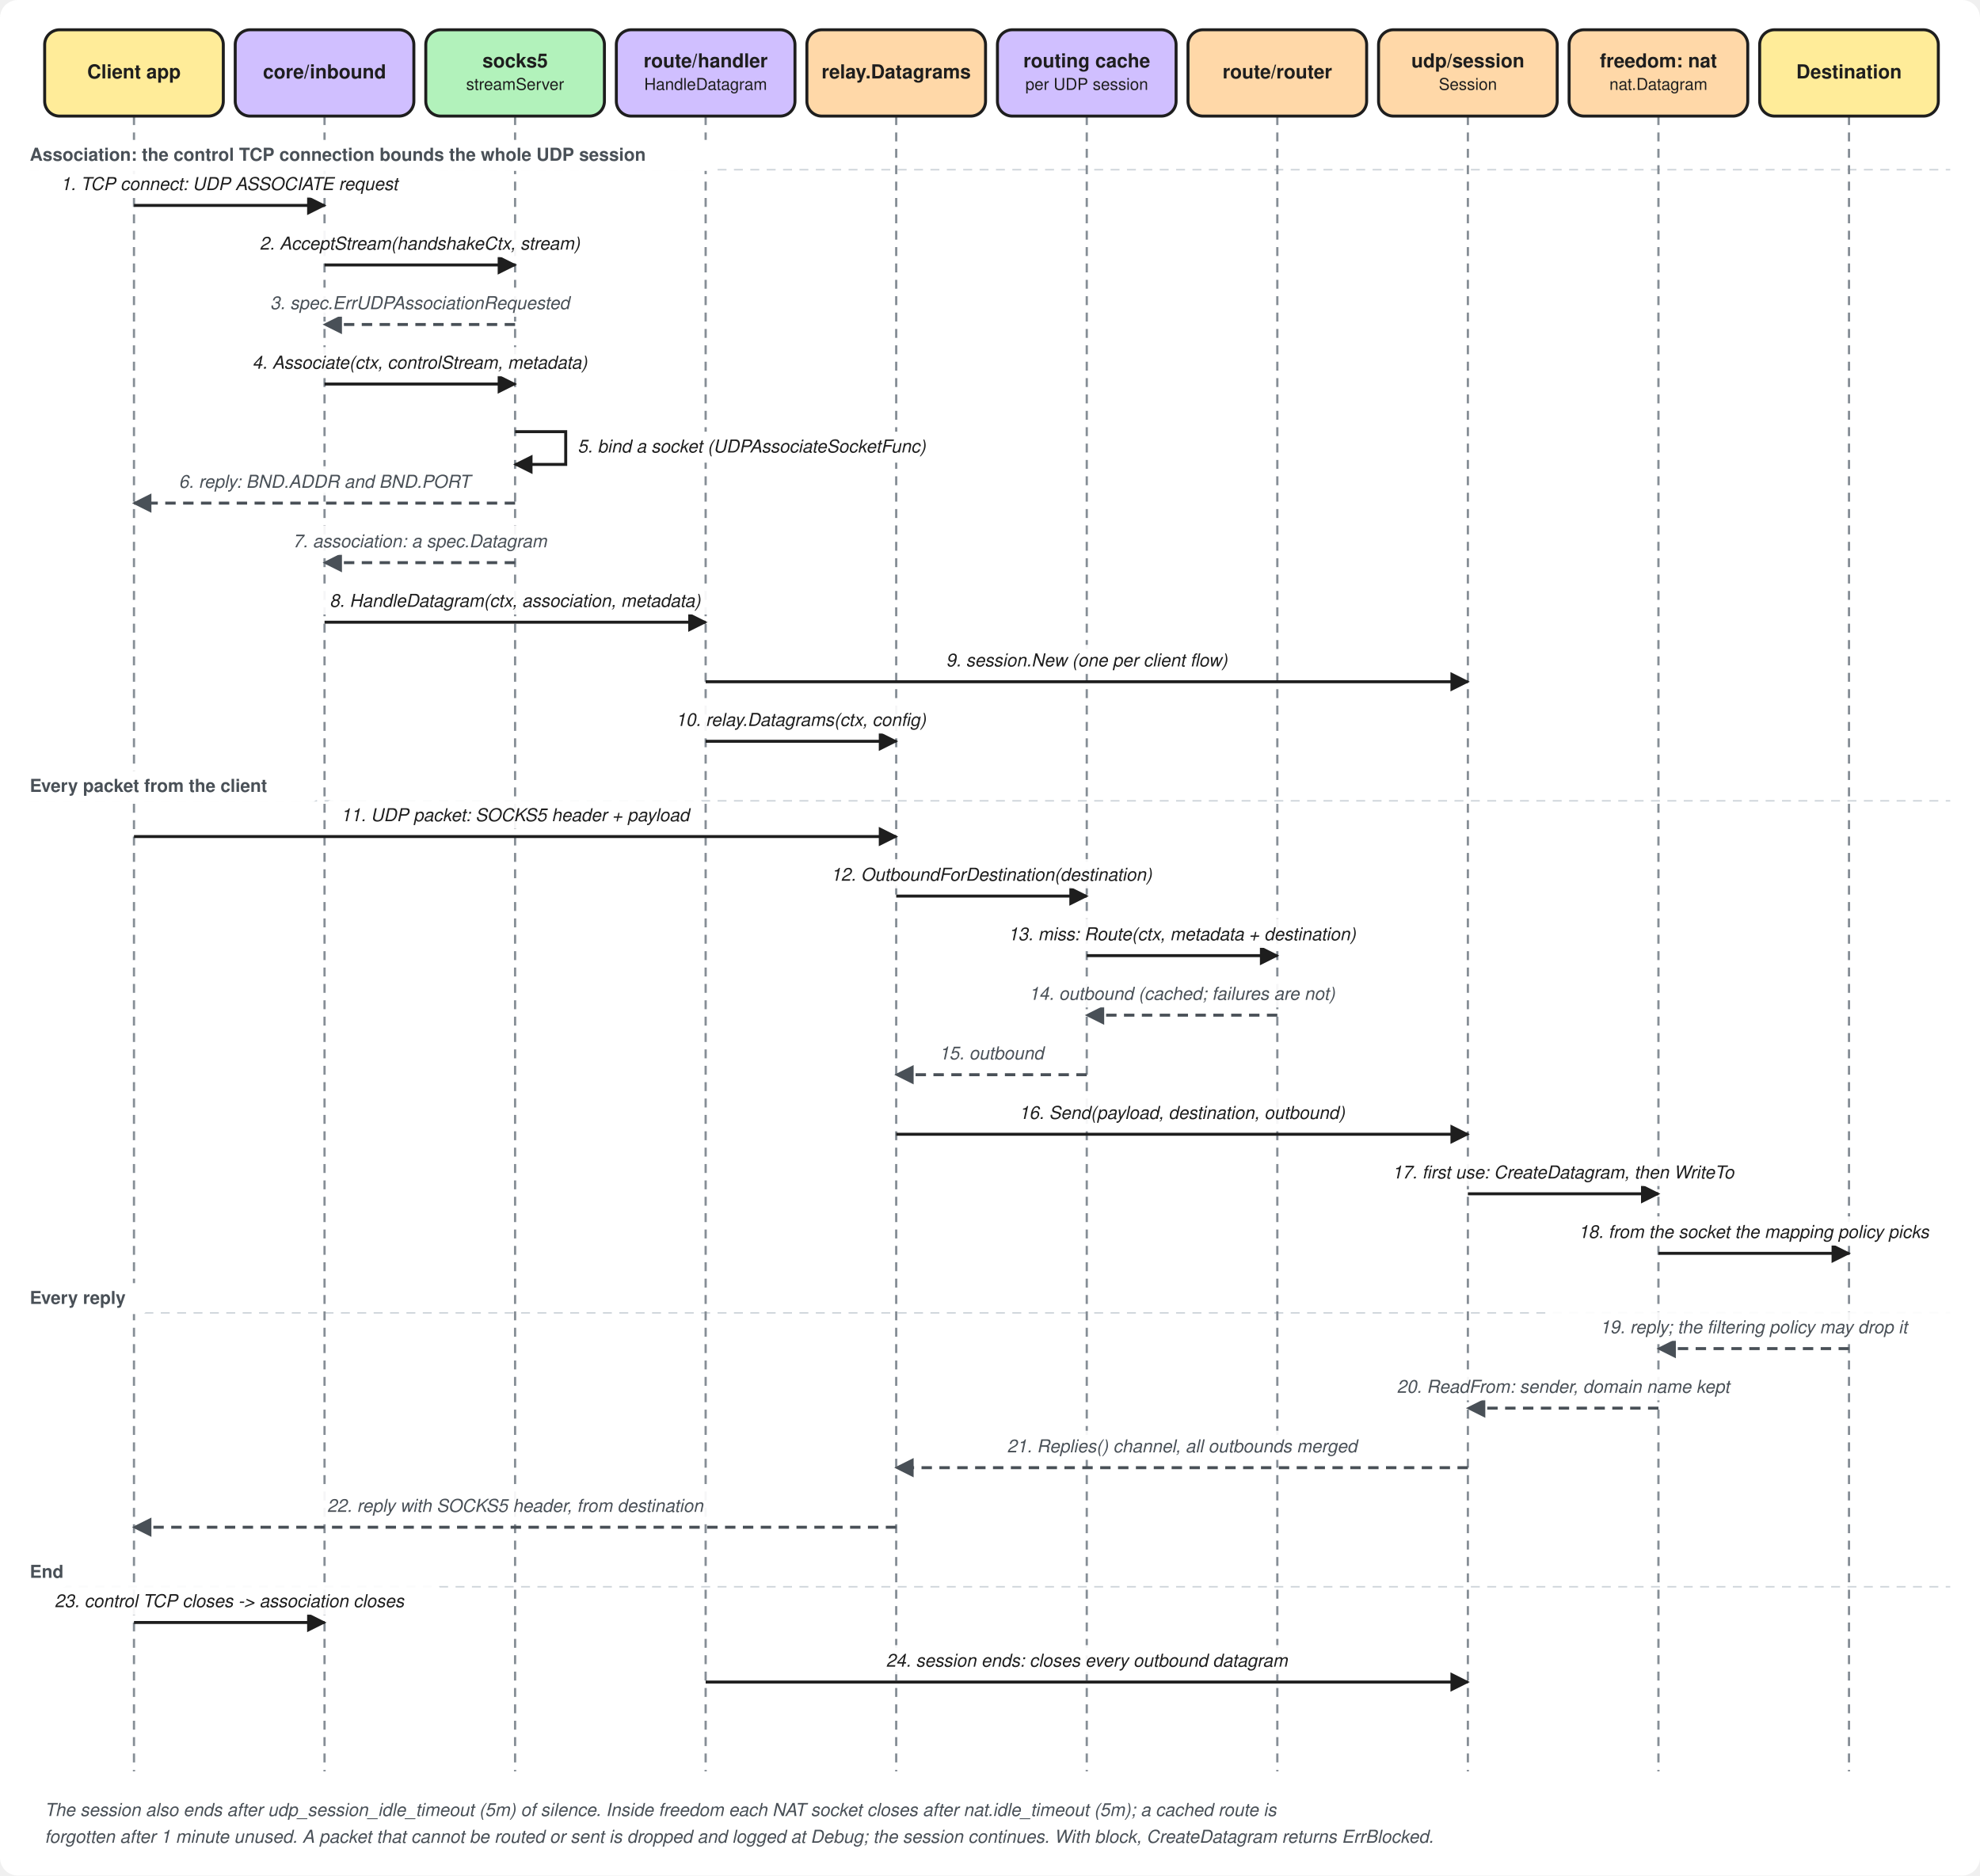
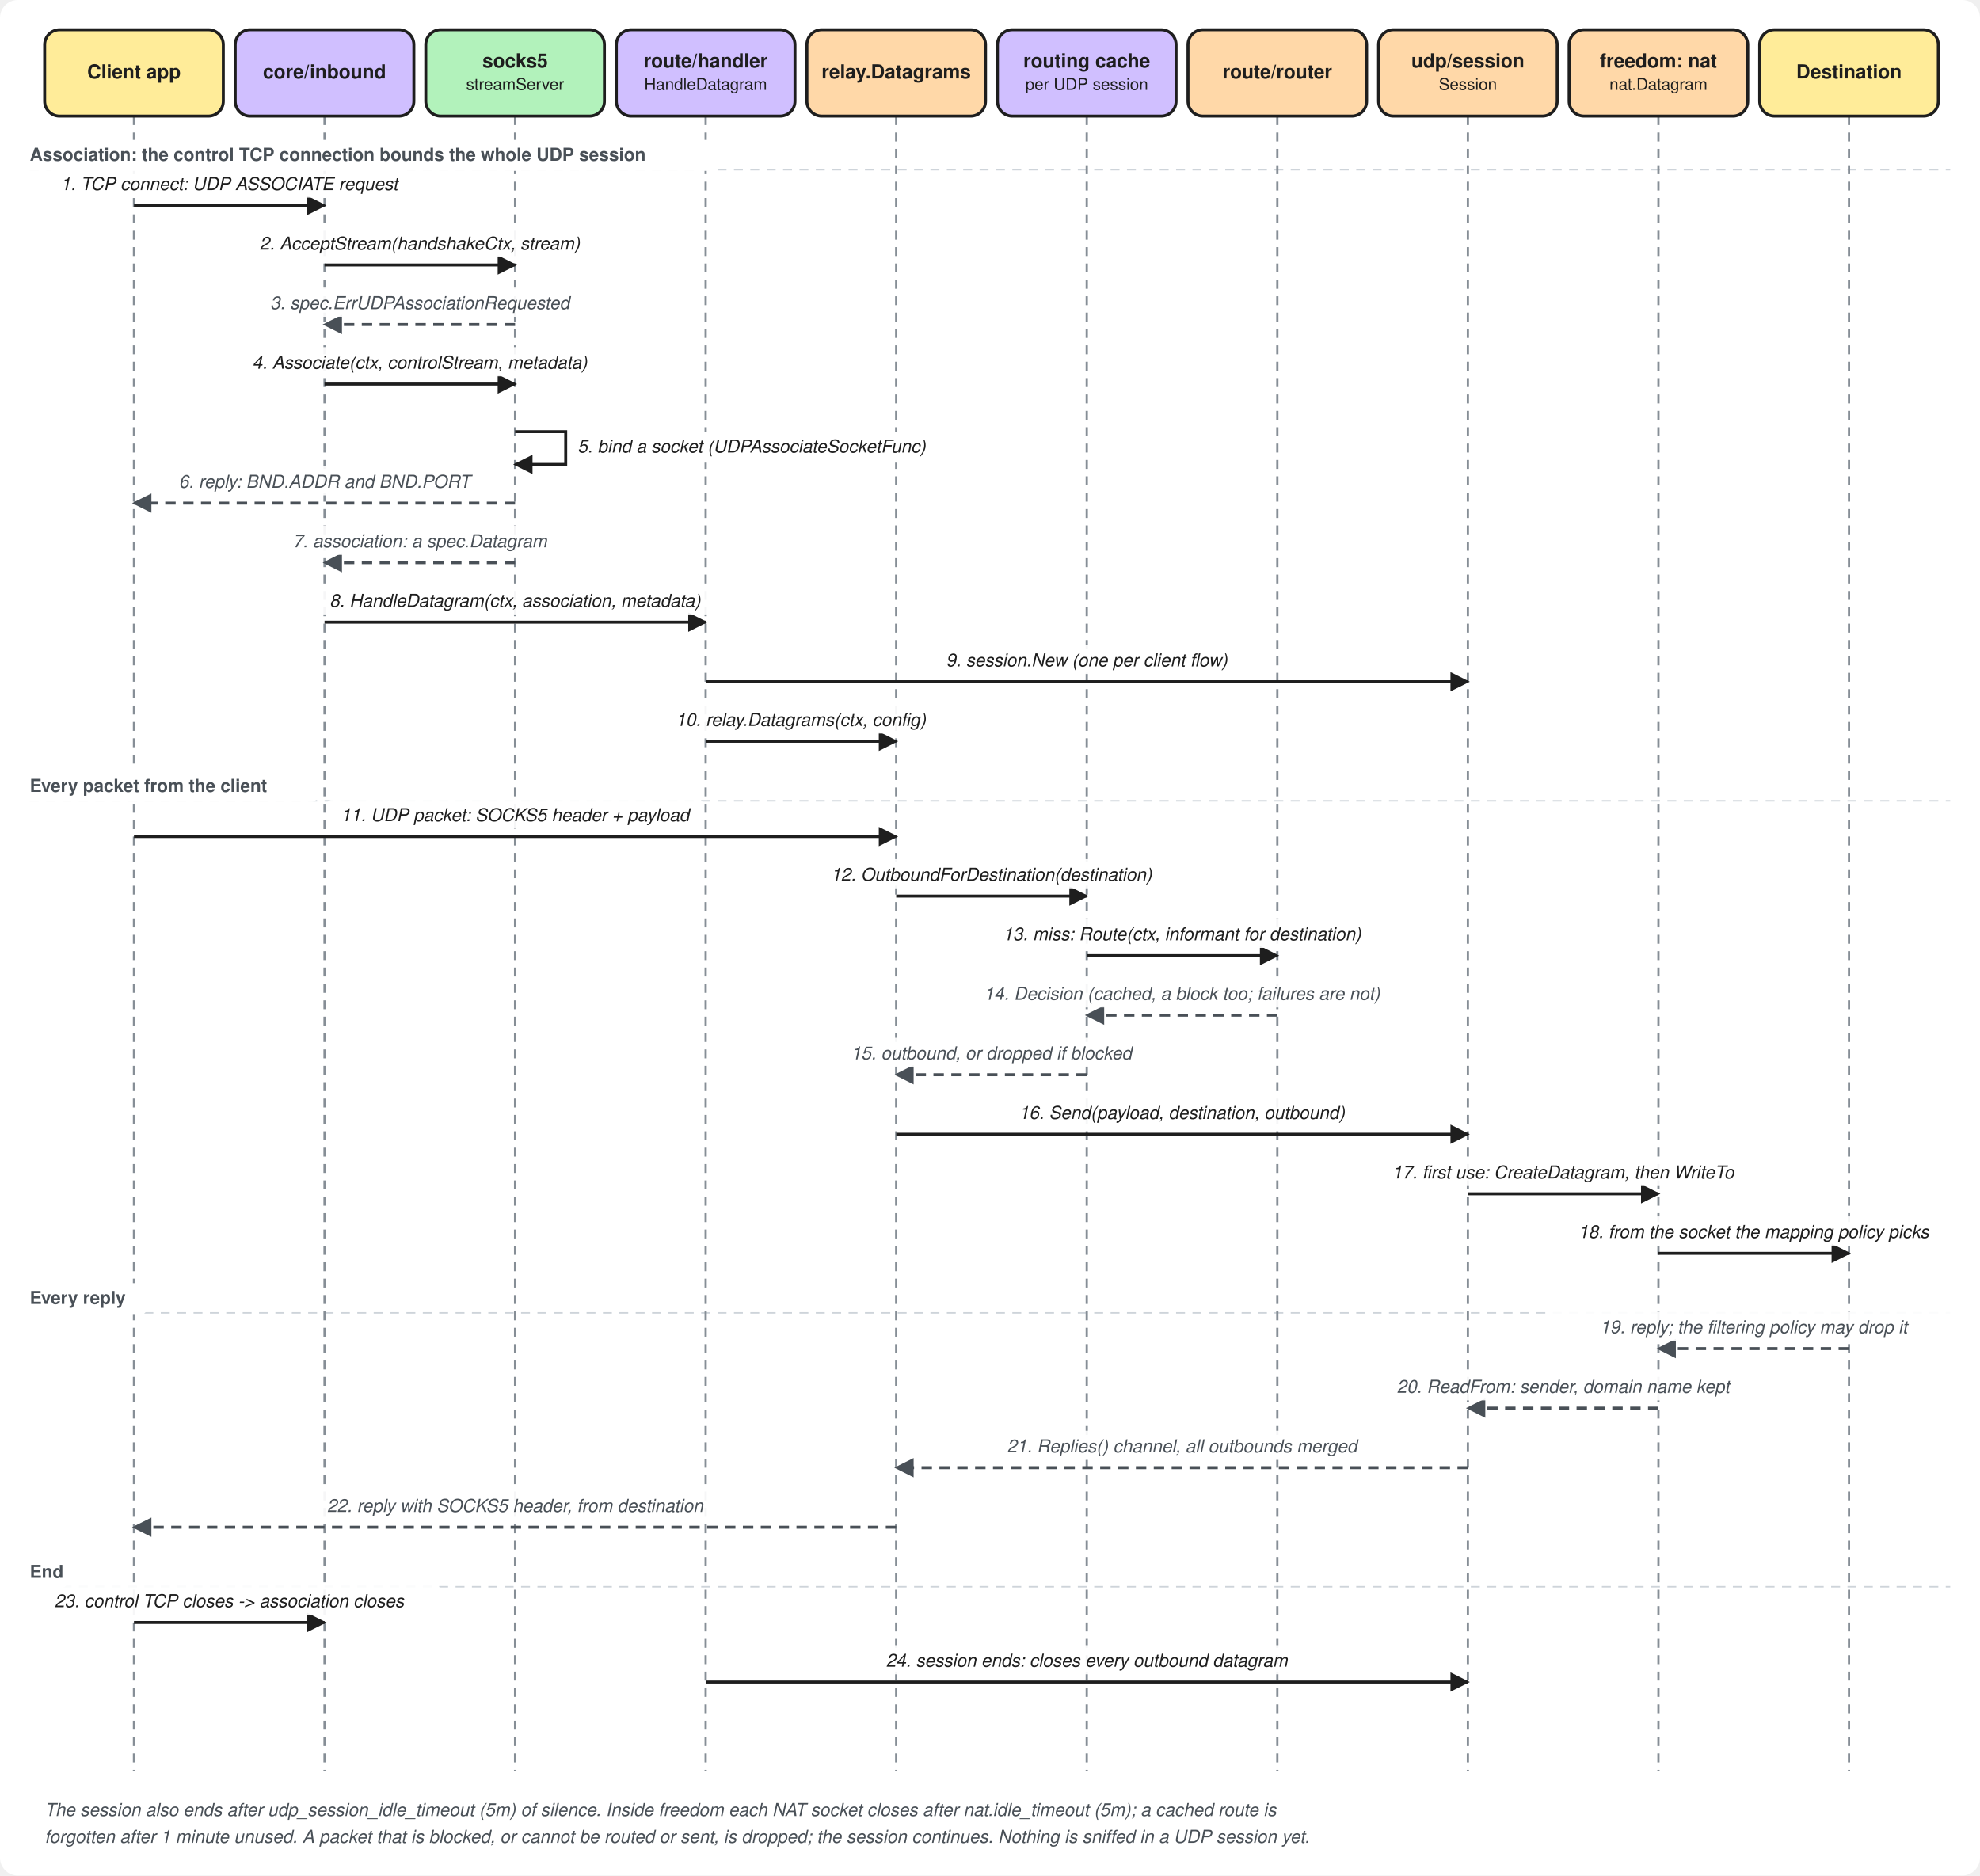
- <svg xmlns="http://www.w3.org/2000/svg" viewBox="0 0 1330 1260" width="1330" height="1260" role="img" aria-label="One UDP session opened by SOCKS5 UDP ASSOCIATE">
+ <svg xmlns="http://www.w3.org/2000/svg" viewBox="0 0 1330 1260" width="1330" height="1260" role="img" aria-label="Sequence of one UDP session: the client sends UDP ASSOCIATE, socks5 hands off with ErrUDPAssociationRequested, binds the second socket and replies; the handler creates the session and runs relay.Datagrams. Each packet asks the routing cache, which asks the router on a miss; the cached decision is an outbound or a block. Session.Send writes through freedom's NAT; replies come back through the session to the client. Closing the control connection ends the session.">
  <defs>
    <marker id="h0" viewBox="0 0 10 10" refX="9" refY="5" markerUnits="userSpaceOnUse" markerWidth="13" markerHeight="13" orient="auto-start-reverse">
      <path d="M0,0 L10,5 L0,10 z" fill="#1e1e1e" />
    </marker>
    <marker id="h1" viewBox="0 0 10 10" refX="9" refY="5" markerUnits="userSpaceOnUse" markerWidth="13" markerHeight="13" orient="auto-start-reverse">
      <path d="M0,0 L10,5 L0,10 z" fill="#c92a2a" />
    </marker>
    <marker id="h2" viewBox="0 0 10 10" refX="9" refY="5" markerUnits="userSpaceOnUse" markerWidth="13" markerHeight="13" orient="auto-start-reverse">
      <path d="M0,0 L10,5 L0,10 z" fill="#495057" />
    </marker>
  </defs>
  <rect x="0" y="0" width="1330" height="1260" rx="12" fill="#ffffff" />
  <g font-family="Helvetica, Arial, sans-serif" fill="#1e1e1e">
    <polyline points="20,114 1310,114" fill="none" stroke="#ced4da" stroke-width="1" stroke-dasharray="6 5" />
    <polyline points="20,538 1310,538" fill="none" stroke="#ced4da" stroke-width="1" stroke-dasharray="6 5" />
    <polyline points="20,882 1310,882" fill="none" stroke="#ced4da" stroke-width="1" stroke-dasharray="6 5" />
    <polyline points="20,1066 1310,1066" fill="none" stroke="#ced4da" stroke-width="1" stroke-dasharray="6 5" />
    <polyline points="90.0,78 90.0,1190" fill="none" stroke="#868e96" stroke-width="1.5" stroke-dasharray="6 5" />
    <polyline points="218.0,78 218.0,1190" fill="none" stroke="#868e96" stroke-width="1.5" stroke-dasharray="6 5" />
    <polyline points="346.0,78 346.0,1190" fill="none" stroke="#868e96" stroke-width="1.5" stroke-dasharray="6 5" />
    <polyline points="474.0,78 474.0,1190" fill="none" stroke="#868e96" stroke-width="1.5" stroke-dasharray="6 5" />
    <polyline points="602.0,78 602.0,1190" fill="none" stroke="#868e96" stroke-width="1.5" stroke-dasharray="6 5" />
    <polyline points="730.0,78 730.0,1190" fill="none" stroke="#868e96" stroke-width="1.5" stroke-dasharray="6 5" />
    <polyline points="858.0,78 858.0,1190" fill="none" stroke="#868e96" stroke-width="1.5" stroke-dasharray="6 5" />
    <polyline points="986.0,78 986.0,1190" fill="none" stroke="#868e96" stroke-width="1.5" stroke-dasharray="6 5" />
    <polyline points="1114.0,78 1114.0,1190" fill="none" stroke="#868e96" stroke-width="1.5" stroke-dasharray="6 5" />
    <polyline points="1242.0,78 1242.0,1190" fill="none" stroke="#868e96" stroke-width="1.5" stroke-dasharray="6 5" />
    <polyline points="90.0,138 218.0,138" fill="none" stroke="#1e1e1e" stroke-width="2" marker-end="url(#h0)" />
    <polyline points="218.0,178 346.0,178" fill="none" stroke="#1e1e1e" stroke-width="2" marker-end="url(#h0)" />
    <polyline points="346.0,218 218.0,218" fill="none" stroke="#495057" stroke-width="2" stroke-dasharray="7 5" marker-end="url(#h2)" />
    <polyline points="218.0,258 346.0,258" fill="none" stroke="#1e1e1e" stroke-width="2" marker-end="url(#h0)" />
    <polyline points="346.0,290 380.0,290 380.0,312 346.0,312" fill="none" stroke="#1e1e1e" stroke-width="2" marker-end="url(#h0)" />
    <polyline points="346.0,338 90.0,338" fill="none" stroke="#495057" stroke-width="2" stroke-dasharray="7 5" marker-end="url(#h2)" />
    <polyline points="346.0,378 218.0,378" fill="none" stroke="#495057" stroke-width="2" stroke-dasharray="7 5" marker-end="url(#h2)" />
    <polyline points="218.0,418 474.0,418" fill="none" stroke="#1e1e1e" stroke-width="2" marker-end="url(#h0)" />
    <polyline points="474.0,458 986.0,458" fill="none" stroke="#1e1e1e" stroke-width="2" marker-end="url(#h0)" />
    <polyline points="474.0,498 602.0,498" fill="none" stroke="#1e1e1e" stroke-width="2" marker-end="url(#h0)" />
    <polyline points="90.0,562 602.0,562" fill="none" stroke="#1e1e1e" stroke-width="2" marker-end="url(#h0)" />
    <polyline points="602.0,602 730.0,602" fill="none" stroke="#1e1e1e" stroke-width="2" marker-end="url(#h0)" />
    <polyline points="730.0,642 858.0,642" fill="none" stroke="#1e1e1e" stroke-width="2" marker-end="url(#h0)" />
    <polyline points="858.0,682 730.0,682" fill="none" stroke="#495057" stroke-width="2" stroke-dasharray="7 5" marker-end="url(#h2)" />
    <polyline points="730.0,722 602.0,722" fill="none" stroke="#495057" stroke-width="2" stroke-dasharray="7 5" marker-end="url(#h2)" />
    <polyline points="602.0,762 986.0,762" fill="none" stroke="#1e1e1e" stroke-width="2" marker-end="url(#h0)" />
    <polyline points="986.0,802 1114.0,802" fill="none" stroke="#1e1e1e" stroke-width="2" marker-end="url(#h0)" />
    <polyline points="1114.0,842 1242.0,842" fill="none" stroke="#1e1e1e" stroke-width="2" marker-end="url(#h0)" />
    <polyline points="1242.0,906 1114.0,906" fill="none" stroke="#495057" stroke-width="2" stroke-dasharray="7 5" marker-end="url(#h2)" />
    <polyline points="1114.0,946 986.0,946" fill="none" stroke="#495057" stroke-width="2" stroke-dasharray="7 5" marker-end="url(#h2)" />
    <polyline points="986.0,986 602.0,986" fill="none" stroke="#495057" stroke-width="2" stroke-dasharray="7 5" marker-end="url(#h2)" />
    <polyline points="602.0,1026 90.0,1026" fill="none" stroke="#495057" stroke-width="2" stroke-dasharray="7 5" marker-end="url(#h2)" />
    <polyline points="90.0,1090 218.0,1090" fill="none" stroke="#1e1e1e" stroke-width="2" marker-end="url(#h0)" />
    <polyline points="474.0,1130 986.0,1130" fill="none" stroke="#1e1e1e" stroke-width="2" marker-end="url(#h0)" />
    <rect x="30" y="20" width="120" height="58" rx="10" fill="#ffec99" stroke="#1e1e1e" stroke-width="2" />
    <text x="90.0" y="52.7" text-anchor="middle" font-size="13" font-weight="bold">Client app</text>
    <rect x="158" y="20" width="120" height="58" rx="10" fill="#d0bfff" stroke="#1e1e1e" stroke-width="2" />
    <text x="218.0" y="52.7" text-anchor="middle" font-size="13" font-weight="bold">core/inbound</text>
    <rect x="286" y="20" width="120" height="58" rx="10" fill="#b2f2bb" stroke="#1e1e1e" stroke-width="2" />
    <text x="346.0" y="45.3" text-anchor="middle" font-size="13" font-weight="bold">socks5</text>
    <text x="346.0" y="60.4" text-anchor="middle" font-size="11">streamServer</text>
    <rect x="414" y="20" width="120" height="58" rx="10" fill="#d0bfff" stroke="#1e1e1e" stroke-width="2" />
    <text x="474.0" y="45.3" text-anchor="middle" font-size="13" font-weight="bold">route/handler</text>
    <text x="474.0" y="60.4" text-anchor="middle" font-size="11">HandleDatagram</text>
    <rect x="542" y="20" width="120" height="58" rx="10" fill="#ffd8a8" stroke="#1e1e1e" stroke-width="2" />
    <text x="602.0" y="52.7" text-anchor="middle" font-size="13" font-weight="bold">relay.Datagrams</text>
    <rect x="670" y="20" width="120" height="58" rx="10" fill="#d0bfff" stroke="#1e1e1e" stroke-width="2" />
    <text x="730.0" y="45.3" text-anchor="middle" font-size="13" font-weight="bold">routing cache</text>
    <text x="730.0" y="60.4" text-anchor="middle" font-size="11">per UDP session</text>
    <rect x="798" y="20" width="120" height="58" rx="10" fill="#ffd8a8" stroke="#1e1e1e" stroke-width="2" />
    <text x="858.0" y="52.7" text-anchor="middle" font-size="13" font-weight="bold">route/router</text>
    <rect x="926" y="20" width="120" height="58" rx="10" fill="#ffd8a8" stroke="#1e1e1e" stroke-width="2" />
    <text x="986.0" y="45.3" text-anchor="middle" font-size="13" font-weight="bold">udp/session</text>
    <text x="986.0" y="60.4" text-anchor="middle" font-size="11">Session</text>
    <rect x="1054" y="20" width="120" height="58" rx="10" fill="#ffd8a8" stroke="#1e1e1e" stroke-width="2" />
    <text x="1114.0" y="45.3" text-anchor="middle" font-size="13" font-weight="bold">freedom: nat</text>
    <text x="1114.0" y="60.4" text-anchor="middle" font-size="11">nat.Datagram</text>
    <rect x="1182" y="20" width="120" height="58" rx="10" fill="#ffec99" stroke="#1e1e1e" stroke-width="2" />
    <text x="1242.0" y="52.7" text-anchor="middle" font-size="13" font-weight="bold">Destination</text>
    <rect x="15.0" y="94.0" width="467.0" height="20.8" rx="4" fill="#ffffff" />
    <text x="20" y="108.0" text-anchor="start" font-size="12" font-weight="bold" fill="#495057">Association: the control TCP connection bounds the whole UDP session</text>
    <rect x="383.0" y="290.0" width="265.8" height="20.8" rx="4" fill="#ffffff" />
    <text x="388.0" y="304.0" text-anchor="start" font-size="12" font-style="italic" fill="#1e1e1e">5. bind a socket (UDPAssociateSocketFunc)</text>
    <rect x="15.0" y="518.0" width="198.2" height="20.8" rx="4" fill="#ffffff" />
    <text x="20" y="532.0" text-anchor="start" font-size="12" font-weight="bold" fill="#495057">Every packet from the client</text>
    <rect x="15.0" y="862.0" width="83.9" height="20.8" rx="4" fill="#ffffff" />
    <text x="20" y="876.0" text-anchor="start" font-size="12" font-weight="bold" fill="#495057">Every reply</text>
    <rect x="15.0" y="1046.0" width="30.2" height="20.8" rx="4" fill="#ffffff" />
    <text x="20" y="1060.0" text-anchor="start" font-size="12" font-weight="bold" fill="#495057">End</text>
-     <text x="30" y="1220.0" text-anchor="start" font-size="12" font-style="italic" fill="#495057">The session also ends after udp_session_idle_timeout (5m) of silence. Inside freedom each NAT socket closes after nat.idle_timeout (5m); a cached route is</text>
-     <text x="30" y="1238.0" text-anchor="start" font-size="12" font-style="italic" fill="#495057">forgotten after 1 minute unused. A packet that cannot be routed or sent is dropped and logged at Debug; the session continues. With block, CreateDatagram returns ErrBlocked.</text>
+     <text x="30" y="1220" text-anchor="start" font-size="12" font-style="italic" fill="#495057">The session also ends after udp_session_idle_timeout (5m) of silence. Inside freedom each NAT socket closes after nat.idle_timeout (5m); a cached route is</text>
+     <text x="30" y="1238" text-anchor="start" font-size="12" font-style="italic" fill="#495057">forgotten after 1 minute unused. A packet that is blocked, or cannot be routed or sent, is dropped; the session continues. Nothing is sniffed in a UDP session yet.</text>
    <rect x="33.6" y="113.2" width="240.9" height="19.6" rx="4" fill="#ffffff" opacity="0.92" />
    <text x="154.0" y="127.7" text-anchor="middle" font-size="12" font-style="italic" fill="#1e1e1e">1. TCP connect: UDP ASSOCIATE request</text>
    <rect x="161.6" y="153.2" width="240.9" height="19.6" rx="4" fill="#ffffff" opacity="0.92" />
    <text x="282.0" y="167.7" text-anchor="middle" font-size="12" font-style="italic" fill="#1e1e1e">2. AcceptStream(handshakeCtx, stream)</text>
    <rect x="170.9" y="193.2" width="222.2" height="19.6" rx="4" fill="#ffffff" opacity="0.92" />
    <text x="282.0" y="207.7" text-anchor="middle" font-size="12" font-style="italic" fill="#495057">3. spec.ErrUDPAssociationRequested</text>
    <rect x="146.0" y="233.2" width="272.1" height="19.6" rx="4" fill="#ffffff" opacity="0.92" />
    <text x="282.0" y="247.7" text-anchor="middle" font-size="12" font-style="italic" fill="#1e1e1e">4. Associate(ctx, controlStream, metadata)</text>
    <rect x="116.3" y="313.2" width="203.4" height="19.6" rx="4" fill="#ffffff" opacity="0.92" />
    <text x="218.0" y="327.7" text-anchor="middle" font-size="12" font-style="italic" fill="#495057">6. reply: BND.ADDR and BND.PORT</text>
    <rect x="180.3" y="353.2" width="203.4" height="19.6" rx="4" fill="#ffffff" opacity="0.92" />
    <text x="282.0" y="367.7" text-anchor="middle" font-size="12" font-style="italic" fill="#495057">7. association: a spec.Datagram</text>
    <rect x="200.6" y="393.2" width="290.8" height="19.6" rx="4" fill="#ffffff" opacity="0.92" />
    <text x="346.0" y="407.7" text-anchor="middle" font-size="12" font-style="italic" fill="#1e1e1e">8. HandleDatagram(ctx, association, metadata)</text>
    <rect x="612.7" y="433.2" width="234.6" height="19.6" rx="4" fill="#ffffff" opacity="0.92" />
    <text x="730.0" y="447.7" text-anchor="middle" font-size="12" font-style="italic" fill="#1e1e1e">9. session.New (one per client flow)</text>
    <rect x="433.2" y="473.2" width="209.7" height="19.6" rx="4" fill="#ffffff" opacity="0.92" />
    <text x="538.0" y="487.7" text-anchor="middle" font-size="12" font-style="italic" fill="#1e1e1e">10. relay.Datagrams(ctx, config)</text>
    <rect x="219.3" y="537.2" width="253.4" height="19.6" rx="4" fill="#ffffff" opacity="0.92" />
    <text x="346.0" y="551.7" text-anchor="middle" font-size="12" font-style="italic" fill="#1e1e1e">11. UDP packet: SOCKS5 header + payload</text>
    <rect x="539.3" y="577.2" width="253.4" height="19.6" rx="4" fill="#ffffff" opacity="0.92" />
    <text x="666.0" y="591.7" text-anchor="middle" font-size="12" font-style="italic" fill="#1e1e1e">12. OutboundForDestination(destination)</text>
-     <rect x="651.7" y="617.2" width="284.6" height="19.6" rx="4" fill="#ffffff" opacity="0.92" />
-     <text x="794.0" y="631.7" text-anchor="middle" font-size="12" font-style="italic" fill="#1e1e1e">13. miss: Route(ctx, metadata + destination)</text>
-     <rect x="667.3" y="657.2" width="253.4" height="19.6" rx="4" fill="#ffffff" opacity="0.92" />
-     <text x="794.0" y="671.7" text-anchor="middle" font-size="12" font-style="italic" fill="#495057">14. outbound (cached; failures are not)</text>
-     <rect x="623.6" y="697.2" width="84.9" height="19.6" rx="4" fill="#ffffff" opacity="0.92" />
-     <text x="666.0" y="711.7" text-anchor="middle" font-size="12" font-style="italic" fill="#495057">15. outbound</text>
+     <rect x="638.8" y="617.2" width="310.4" height="19.6" rx="4" fill="#ffffff" opacity="0.92" />
+     <text x="794.0" y="631.7" text-anchor="middle" font-size="12" font-style="italic" fill="#1e1e1e">13. miss: Route(ctx, informant for destination)</text>
+     <rect x="622.5" y="657.2" width="343" height="19.6" rx="4" fill="#ffffff" opacity="0.92" />
+     <text x="794.0" y="671.7" text-anchor="middle" font-size="12" font-style="italic" fill="#495057">14. Decision (cached, a block too; failures are not)</text>
+     <rect x="549.9" y="697.2" width="232.2" height="19.6" rx="4" fill="#ffffff" opacity="0.92" />
+     <text x="666.0" y="711.7" text-anchor="middle" font-size="12" font-style="italic" fill="#495057">15. outbound, or dropped if blocked</text>
    <rect x="664.2" y="737.2" width="259.6" height="19.6" rx="4" fill="#ffffff" opacity="0.92" />
    <text x="794.0" y="751.7" text-anchor="middle" font-size="12" font-style="italic" fill="#1e1e1e">16. Send(payload, destination, outbound)</text>
    <rect x="910.8" y="777.2" width="278.3" height="19.6" rx="4" fill="#ffffff" opacity="0.92" />
    <text x="1050.0" y="791.7" text-anchor="middle" font-size="12" font-style="italic" fill="#1e1e1e">17. first use: CreateDatagram, then WriteTo</text>
    <rect x="1035.7" y="817.2" width="284.6" height="19.6" rx="4" fill="#ffffff" opacity="0.92" />
    <text x="1178.0" y="831.7" text-anchor="middle" font-size="12" font-style="italic" fill="#1e1e1e">18. from the socket the mapping policy picks</text>
    <rect x="1038.8" y="881.2" width="278.3" height="19.6" rx="4" fill="#ffffff" opacity="0.92" />
    <text x="1178.0" y="895.7" text-anchor="middle" font-size="12" font-style="italic" fill="#495057">19. reply; the filtering policy may drop it</text>
    <rect x="926.4" y="921.2" width="247.1" height="19.6" rx="4" fill="#ffffff" opacity="0.92" />
    <text x="1050.0" y="935.7" text-anchor="middle" font-size="12" font-style="italic" fill="#495057">20. ReadFrom: sender, domain name kept</text>
    <rect x="654.8" y="961.2" width="278.3" height="19.6" rx="4" fill="#ffffff" opacity="0.92" />
    <text x="794.0" y="975.7" text-anchor="middle" font-size="12" font-style="italic" fill="#495057">21. Replies() channel, all outbounds merged</text>
    <rect x="197.5" y="1001.2" width="297.0" height="19.6" rx="4" fill="#ffffff" opacity="0.92" />
    <text x="346.0" y="1015.7" text-anchor="middle" font-size="12" font-style="italic" fill="#495057">22. reply with SOCKS5 header, from destination</text>
    <rect x="11.7" y="1065.2" width="284.6" height="19.6" rx="4" fill="#ffffff" opacity="0.92" />
    <text x="154.0" y="1079.7" text-anchor="middle" font-size="12" font-style="italic" fill="#1e1e1e">23. control TCP closes -&gt; association closes</text>
    <rect x="575.2" y="1105.2" width="309.5" height="19.6" rx="4" fill="#ffffff" opacity="0.92" />
    <text x="730.0" y="1119.7" text-anchor="middle" font-size="12" font-style="italic" fill="#1e1e1e">24. session ends: closes every outbound datagram</text>
  </g>
</svg>
